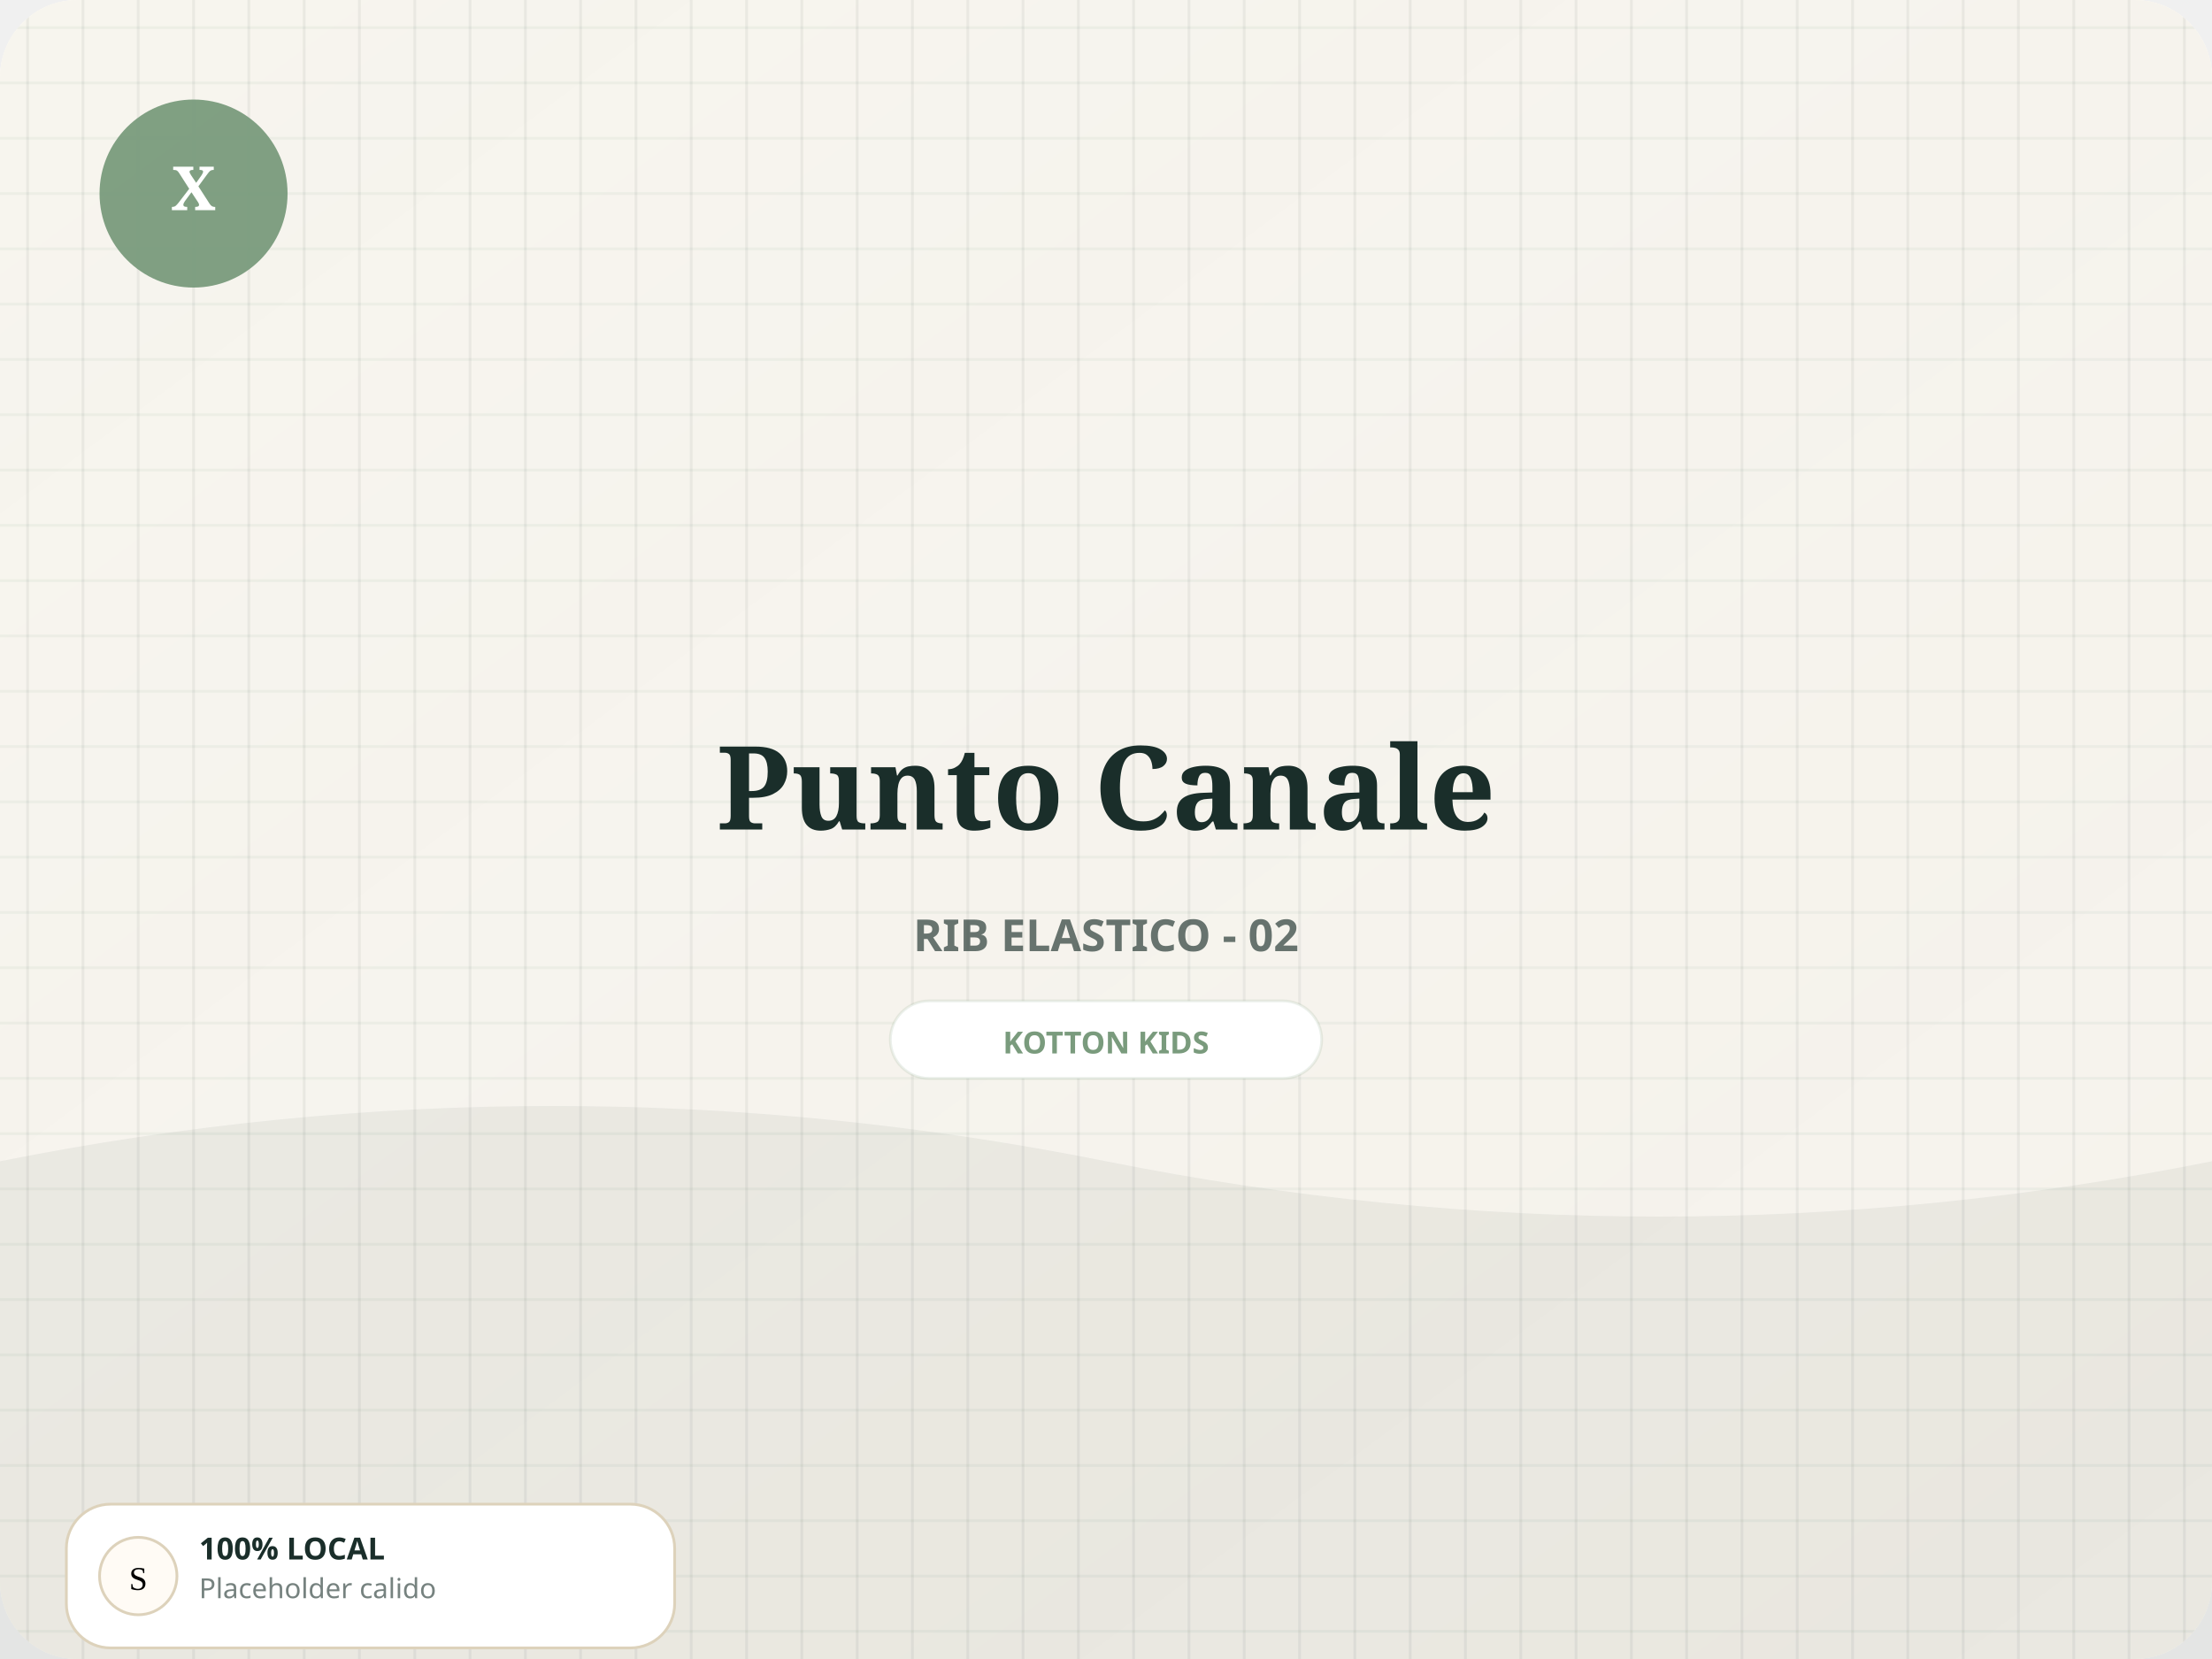
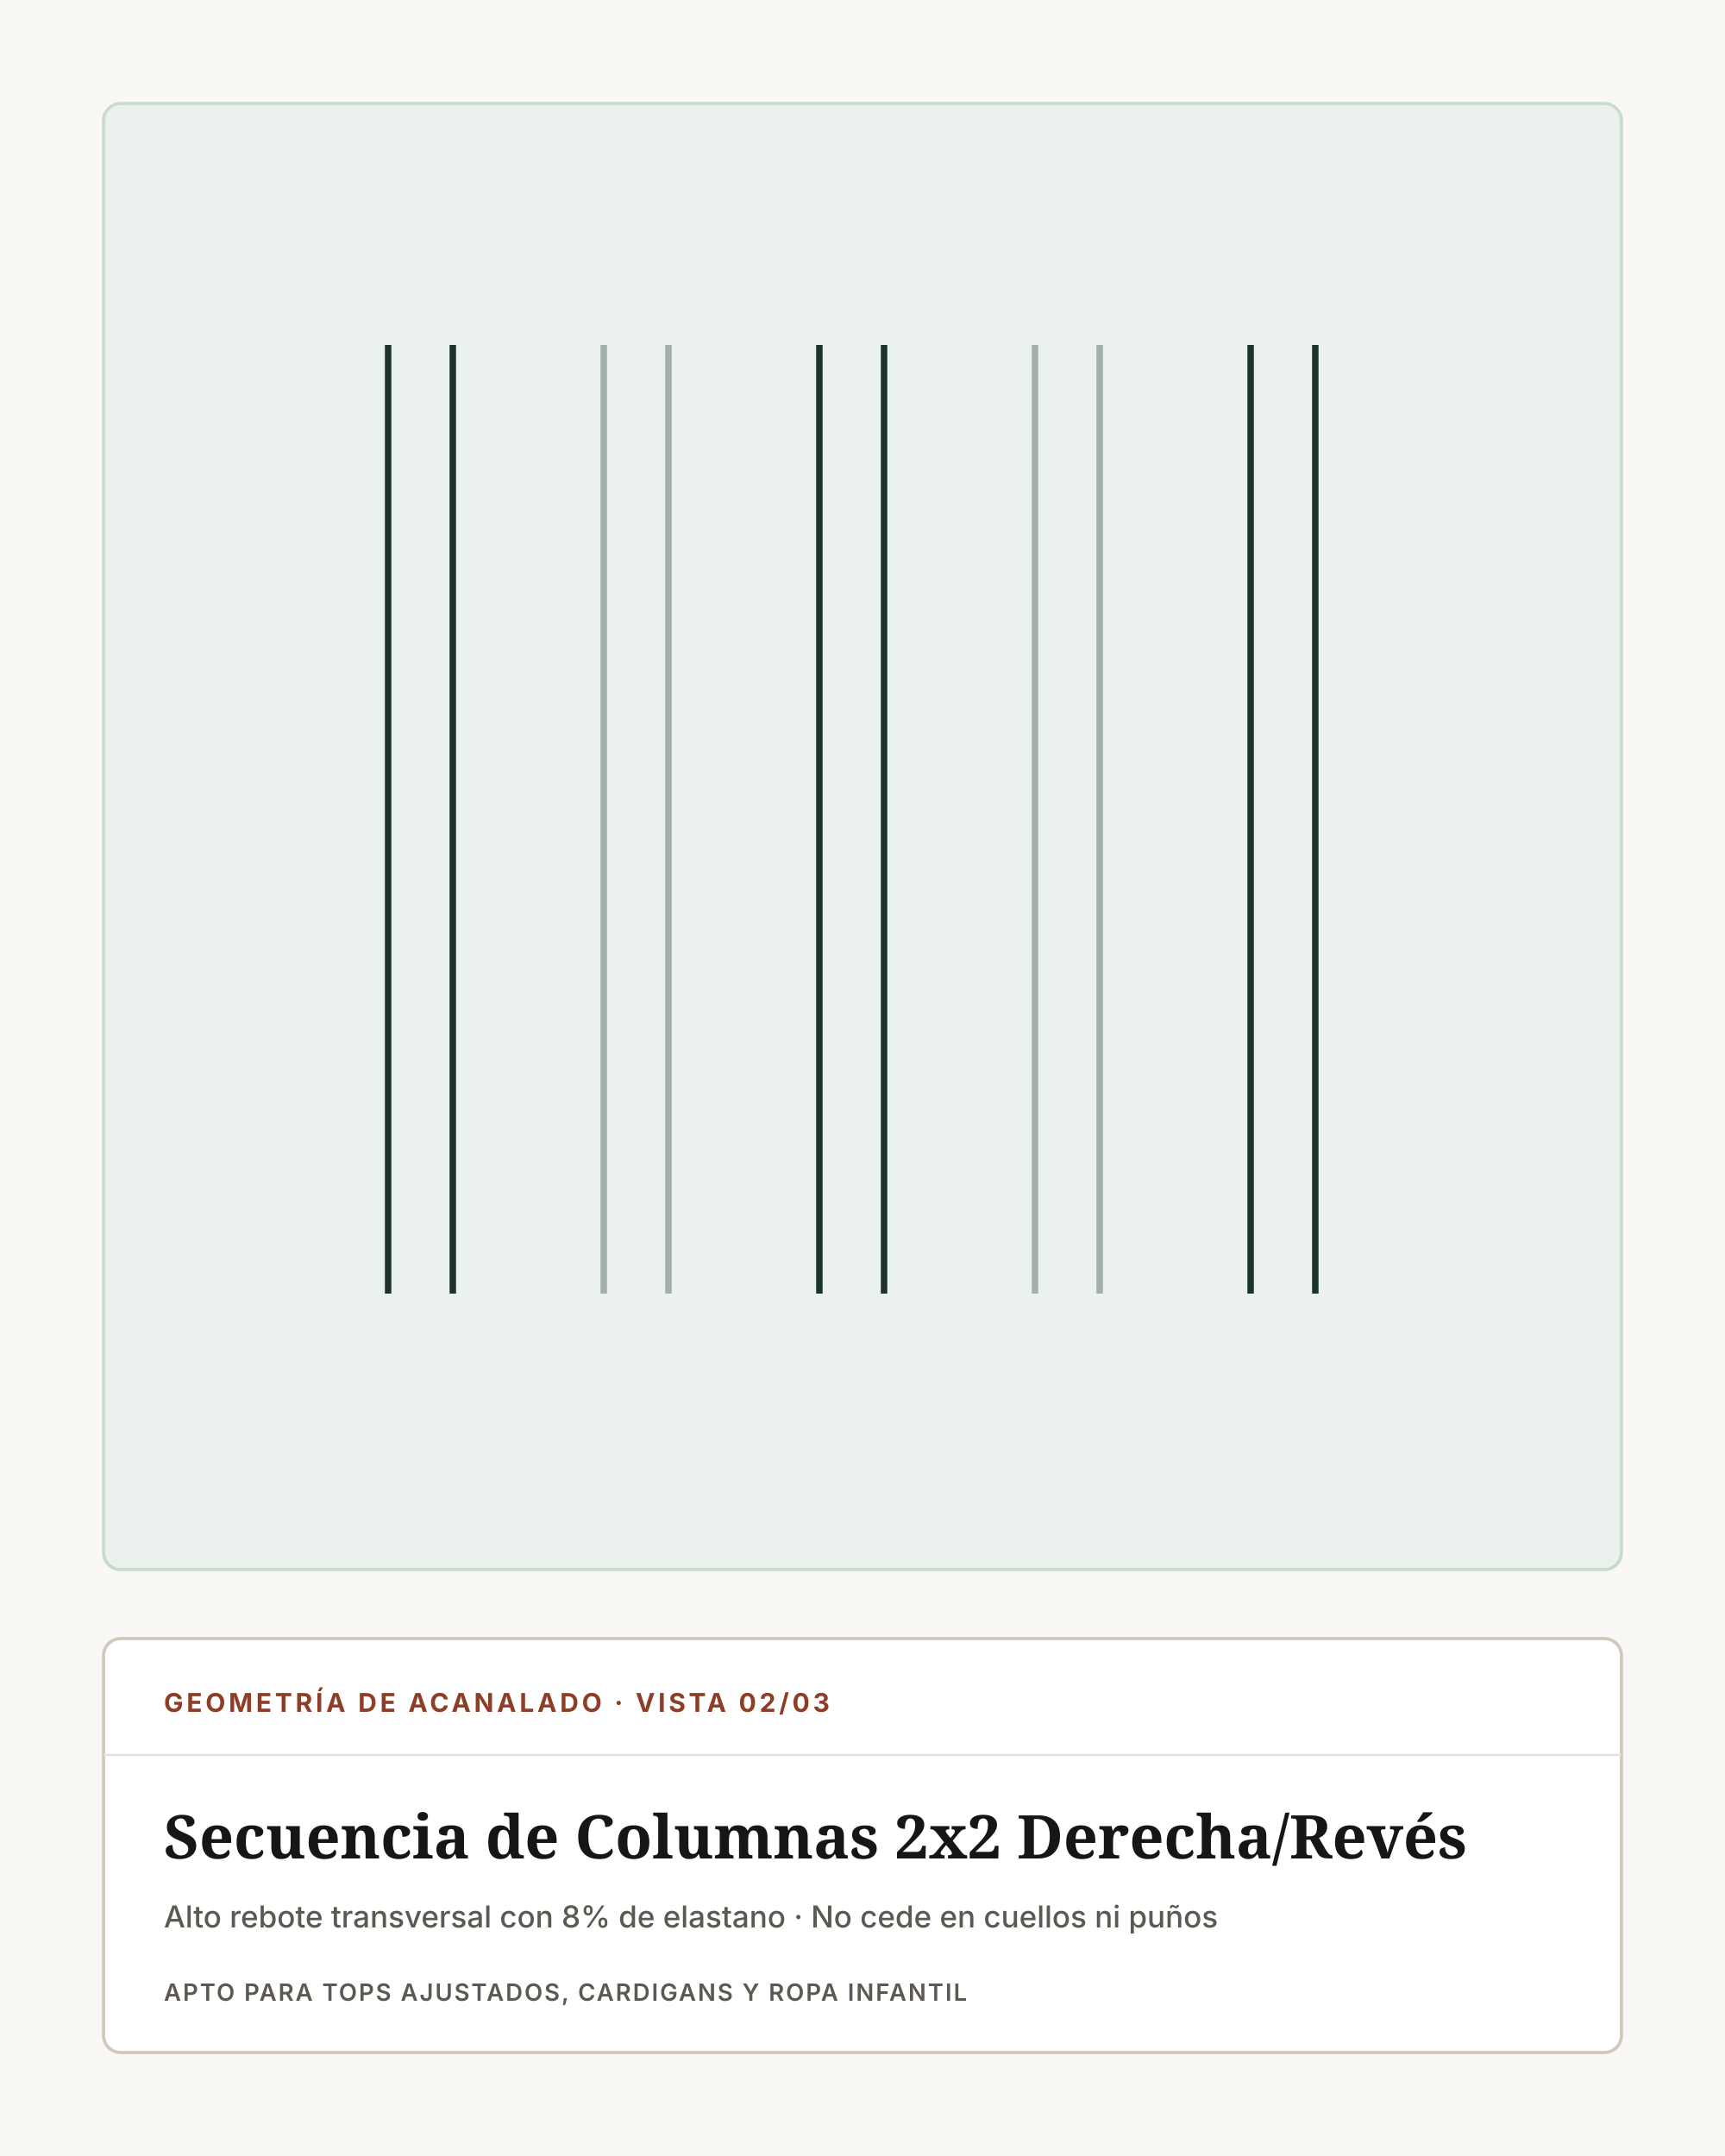
- <svg xmlns="http://www.w3.org/2000/svg" width="800" height="600" viewBox="0 0 800 600" role="img">
-   <rect width="800" height="600" rx="28" fill="#FFFBF5" />
-   <defs>
-     <pattern id="p" width="40" height="40" patternUnits="userSpaceOnUse">
-       <rect width="40" height="40" fill="#FFFBF5" />
-       <path d="M0 10 H40 M0 30 H40" stroke="#7A9B7D" stroke-opacity="0.08" stroke-width="1" />
-       <path d="M10 0 V40 M30 0 V40" stroke="#1A2E2A" stroke-opacity="0.06" stroke-width="1" />
-     </pattern>
-     <linearGradient id="g" x1="0" y1="0" x2="1" y2="1">
-       <stop offset="0%" stop-color="#7A9B7D" stop-opacity="0.06" />
-       <stop offset="100%" stop-color="#1A2E2A" stop-opacity="0.04" />
-     </linearGradient>
-   </defs>
-   <rect width="800" height="600" rx="28" fill="url(#p)" />
-   <rect width="800" height="600" rx="28" fill="url(#g)" />
-   <path d="M0 420 Q 200 380 400 420 T 800 420 L 800 600 L 0 600 Z" fill="#1A2E2A" opacity="0.06" />
-   <circle cx="70" cy="70" r="34" fill="#7A9B7D" opacity="0.95" />
-   <text x="70" y="76" text-anchor="middle" font-family="Georgia, serif" font-size="22" font-weight="800" fill="white">X</text>
-   <g transform="translate(400,300)">
-     <text text-anchor="middle" font-family="Georgia, serif" font-size="42" font-weight="800" fill="#1A2E2A">Punto Canale</text>
-     <text y="44" text-anchor="middle" font-family="sans-serif" font-size="16" font-weight="600" fill="#1A2E2A" opacity="0.65">RIB ELASTICO - 02</text>
-     <g transform="translate(0,76)">
-       <rect x="-78" y="-14" width="156" height="28" rx="14" fill="white" stroke="#7A9B7D" stroke-opacity="0.15" />
-       <text text-anchor="middle" y="5" font-family="sans-serif" font-size="11" font-weight="800" fill="#7A9B7D">KOTTON KIDS</text>
-     </g>
+ <svg xmlns="http://www.w3.org/2000/svg" width="800" height="1000" viewBox="0 0 800 1000" role="img" aria-label="Diagrama de acanalado 2x2 Punto Canalé Salvia">
+   <rect width="800" height="1000" fill="#FAF8F5" />
+   <rect x="48" y="48" width="704" height="680" rx="8" fill="#EBF2EE" stroke="#C8DBD0" stroke-width="1.5" />
+   <g transform="translate(120, 120)" stroke="#1C332D" stroke-width="3">
+     <line x1="60" y1="40" x2="60" y2="480" />
+     <line x1="90" y1="40" x2="90" y2="480" />
+     <line x1="160" y1="40" x2="160" y2="480" stroke-opacity="0.35" />
+     <line x1="190" y1="40" x2="190" y2="480" stroke-opacity="0.35" />
+     <line x1="260" y1="40" x2="260" y2="480" />
+     <line x1="290" y1="40" x2="290" y2="480" />
+     <line x1="360" y1="40" x2="360" y2="480" stroke-opacity="0.35" />
+     <line x1="390" y1="40" x2="390" y2="480" stroke-opacity="0.35" />
+     <line x1="460" y1="40" x2="460" y2="480" />
+     <line x1="490" y1="40" x2="490" y2="480" />
  </g>
-   <g transform="translate(24, 544)">
-     <rect width="220" height="52" rx="16" fill="white" stroke="#DDD2BB" />
-     <circle cx="26" cy="26" r="14" fill="#FFFBF5" stroke="#DDD2BB" />
-     <text x="26" y="31" text-anchor="middle" font-size="12">S</text>
-     <text x="48" y="20" font-family="sans-serif" font-size="11" font-weight="800" fill="#1A2E2A">100% LOCAL</text>
-     <text x="48" y="34" font-family="sans-serif" font-size="10" fill="#1A2E2A" opacity="0.6">Placeholder calido</text>
+   <g transform="translate(48, 760)">
+     <rect width="704" height="192" rx="8" fill="#FFFFFF" stroke="#D1C9BC" stroke-width="1.5" />
+     <line x1="0" y1="54" x2="704" y2="54" stroke="#E6E0D6" stroke-width="1" />
+     <text x="28" y="34" font-family="Plus Jakarta Sans, Inter, sans-serif" font-size="12" font-weight="700" fill="#8E3E27" letter-spacing="1.5">GEOMETRÍA DE ACANALADO · VISTA 02/03</text>
+     <text x="28" y="102" font-family="Georgia, serif" font-size="28" font-weight="600" fill="#171614">Secuencia de Columnas 2x2 Derecha/Revés</text>
+     <text x="28" y="134" font-family="Plus Jakarta Sans, Inter, sans-serif" font-size="14" font-weight="500" fill="#5C5852">Alto rebote transversal con 8% de elastano · No cede en cuellos ni puños</text>
+     <text x="28" y="168" font-family="Plus Jakarta Sans, Inter, sans-serif" font-size="11" font-weight="600" fill="#5C5852" letter-spacing="0.8">APTO PARA TOPS AJUSTADOS, CARDIGANS Y ROPA INFANTIL</text>
  </g>
</svg>
